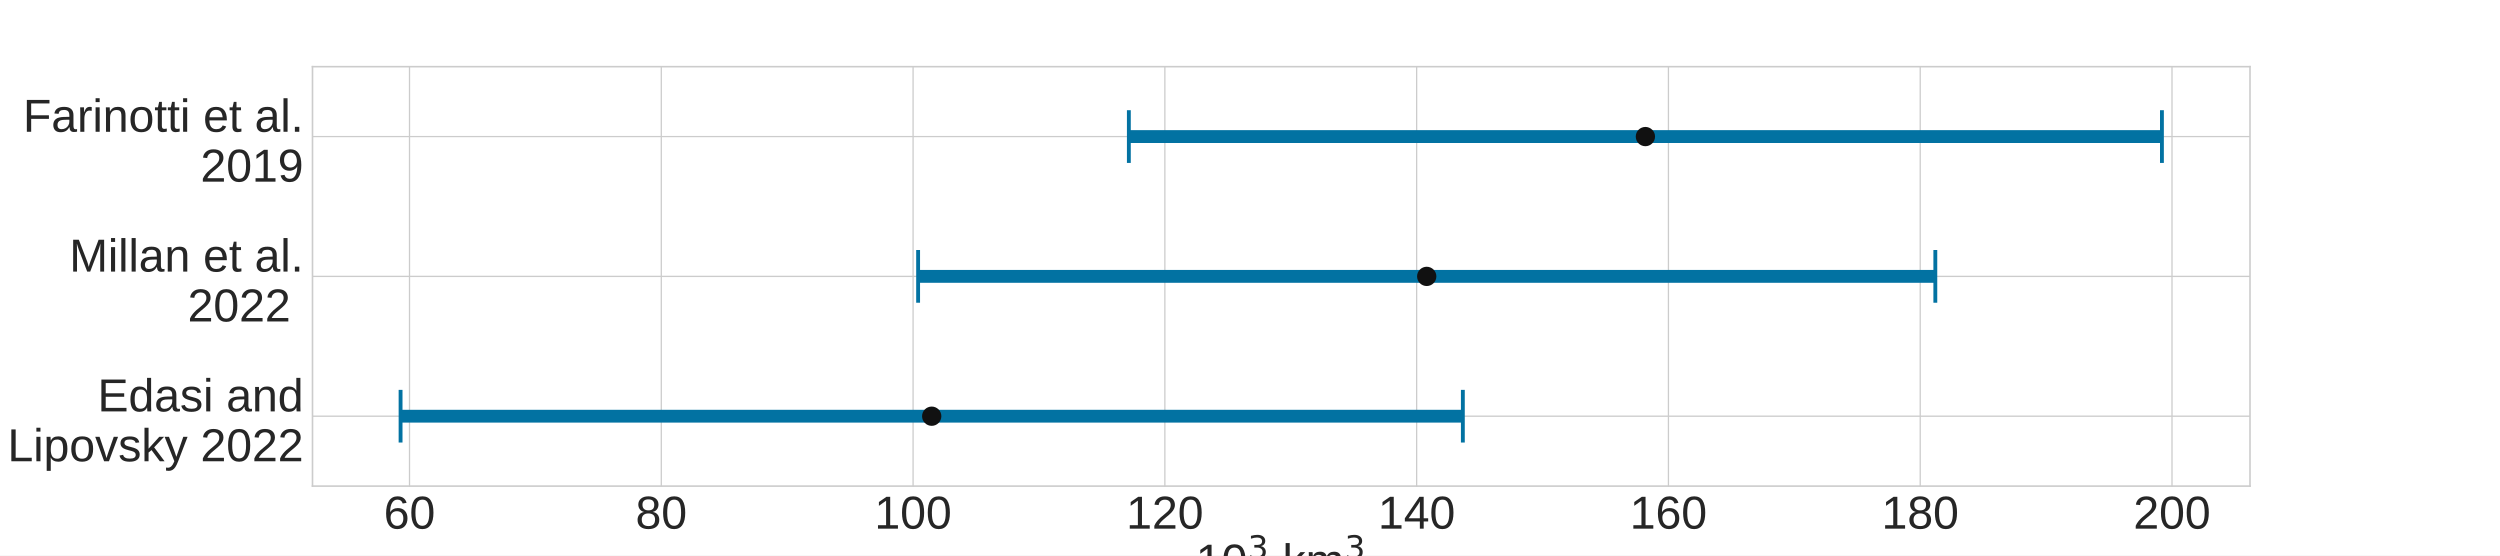
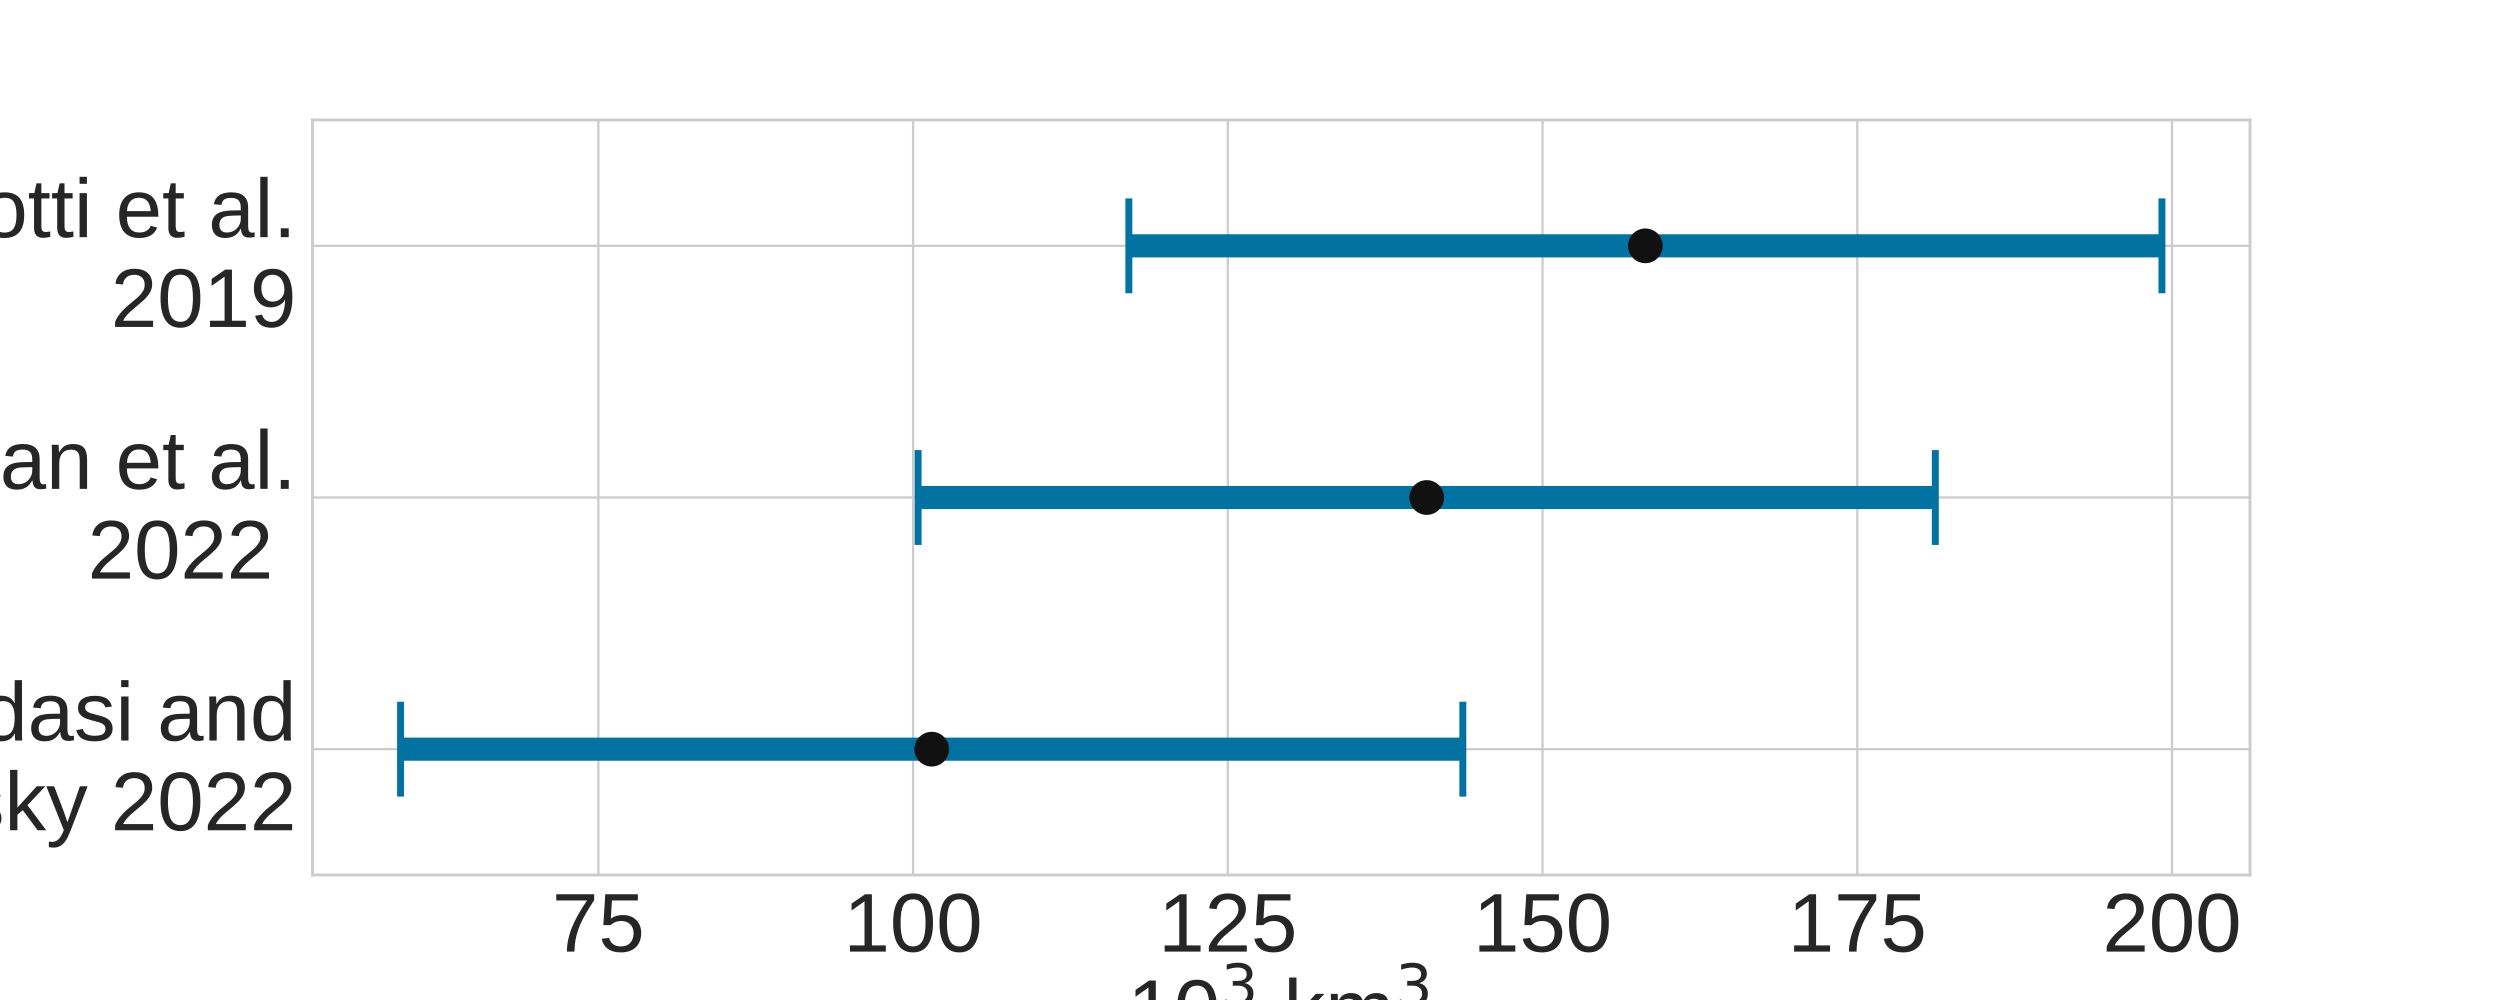
- <svg xmlns="http://www.w3.org/2000/svg" xmlns:xlink="http://www.w3.org/1999/xlink" width="1944pt" height="432pt" viewBox="0 0 1944 432" version="1.1">
+ <svg xmlns="http://www.w3.org/2000/svg" xmlns:xlink="http://www.w3.org/1999/xlink" width="1080pt" height="432pt" viewBox="0 0 1080 432" version="1.1">
  <defs>
    <style type="text/css">*{stroke-linejoin: round; stroke-linecap: butt}</style>
  </defs>
  <g id="figure_1">
    <g id="patch_1">
-       <path d="M 0 432  L 1944 432  L 1944 0  L 0 0  z " style="fill: #ffffff" />
+       <path d="M 0 432  L 1080 432  L 1080 0  L 0 0  z " style="fill: #ffffff" />
    </g>
    <g id="axes_1">
      <g id="patch_2">
-         <path d="M 243 378  L 1749.6 378  L 1749.6 51.84  L 243 51.84  z " style="fill: #ffffff" />
+         <path d="M 135 378  L 972 378  L 972 51.84  L 135 51.84  z " style="fill: #ffffff" />
      </g>
      <g id="matplotlib.axis_1">
        <g id="xtick_1">
          <g id="line2d_1">
-             <path d="M 318.432 378  L 318.432 51.84  " clip-path="url(#pf475fc55bb)" style="fill: none; stroke: #cccccc; stroke-linecap: round" />
+             <path d="M 258.485 378  L 258.485 51.84  " clip-path="url(#pfd07f7685f)" style="fill: none; stroke: #cccccc; stroke-linecap: round" />
          </g>
          <g id="line2d_2" />
          <g id="text_1">
-             <g style="fill: #262626" transform="translate(298.4129 411.0888)scale(0.36 -0.36)">
-               <defs>
-                 <path id="LiberationSans-36" d="M 3278 1441  Q 3278 744 2900 340  Q 2522 -63 1856 -63  Q 1113 -63 719 490  Q 325 1044 325 2100  Q 325 3244 734 3856  Q 1144 4469 1900 4469  Q 2897 4469 3156 3572  L 2619 3475  Q 2453 4013 1894 4013  Q 1413 4013 1148 3564  Q 884 3116 884 2266  Q 1038 2550 1316 2698  Q 1594 2847 1953 2847  Q 2563 2847 2920 2465  Q 3278 2084 3278 1441  z M 2706 1416  Q 2706 1894 2472 2153  Q 2238 2413 1819 2413  Q 1425 2413 1183 2183  Q 941 1953 941 1550  Q 941 1041 1192 716  Q 1444 391 1838 391  Q 2244 391 2475 664  Q 2706 938 2706 1416  z " transform="scale(0.015625)" />
-                 <path id="LiberationSans-30" d="M 3309 2203  Q 3309 1100 2920 518  Q 2531 -63 1772 -63  Q 1013 -63 631 515  Q 250 1094 250 2203  Q 250 3338 620 3903  Q 991 4469 1791 4469  Q 2569 4469 2939 3897  Q 3309 3325 3309 2203  z M 2738 2203  Q 2738 3156 2517 3584  Q 2297 4013 1791 4013  Q 1272 4013 1045 3591  Q 819 3169 819 2203  Q 819 1266 1048 831  Q 1278 397 1778 397  Q 2275 397 2506 840  Q 2738 1284 2738 2203  z " transform="scale(0.015625)" />
-               </defs>
-               <use xlink:href="#LiberationSans-36" />
-               <use xlink:href="#LiberationSans-30" x="55.615" />
+             <g style="fill: #262626" transform="translate(238.4659 411.0888)scale(0.36 -0.36)">
+               <defs>
+                 <path id="LiberationSans-37" d="M 3238 3947  Q 2563 2916 2284 2331  Q 2006 1747 1867 1178  Q 1728 609 1728 0  L 1141 0  Q 1141 844 1498 1776  Q 1856 2709 2694 3925  L 328 3925  L 328 4403  L 3238 4403  L 3238 3947  z " transform="scale(0.015625)" />
+                 <path id="LiberationSans-35" d="M 3291 1434  Q 3291 738 2877 337  Q 2463 -63 1728 -63  Q 1113 -63 734 206  Q 356 475 256 984  L 825 1050  Q 1003 397 1741 397  Q 2194 397 2450 670  Q 2706 944 2706 1422  Q 2706 1838 2448 2094  Q 2191 2350 1753 2350  Q 1525 2350 1328 2278  Q 1131 2206 934 2034  L 384 2034  L 531 4403  L 3034 4403  L 3034 3925  L 1044 3925  L 959 2528  Q 1325 2809 1869 2809  Q 2519 2809 2905 2428  Q 3291 2047 3291 1434  z " transform="scale(0.015625)" />
+               </defs>
+               <use xlink:href="#LiberationSans-37" />
+               <use xlink:href="#LiberationSans-35" x="55.615" />
            </g>
          </g>
        </g>
        <g id="xtick_2">
          <g id="line2d_3">
-             <path d="M 514.221 378  L 514.221 51.84  " clip-path="url(#pf475fc55bb)" style="fill: none; stroke: #cccccc; stroke-linecap: round" />
+             <path d="M 394.449 378  L 394.449 51.84  " clip-path="url(#pfd07f7685f)" style="fill: none; stroke: #cccccc; stroke-linecap: round" />
          </g>
          <g id="line2d_4" />
          <g id="text_2">
-             <g style="fill: #262626" transform="translate(494.2011 411.0888)scale(0.36 -0.36)">
-               <defs>
-                 <path id="LiberationSans-38" d="M 3281 1228  Q 3281 619 2893 278  Q 2506 -63 1781 -63  Q 1075 -63 676 271  Q 278 606 278 1222  Q 278 1653 525 1947  Q 772 2241 1156 2303  L 1156 2316  Q 797 2400 589 2681  Q 381 2963 381 3341  Q 381 3844 757 4156  Q 1134 4469 1769 4469  Q 2419 4469 2795 4162  Q 3172 3856 3172 3334  Q 3172 2956 2962 2675  Q 2753 2394 2391 2322  L 2391 2309  Q 2813 2241 3047 1952  Q 3281 1663 3281 1228  z M 2588 3303  Q 2588 4050 1769 4050  Q 1372 4050 1164 3862  Q 956 3675 956 3303  Q 956 2925 1170 2726  Q 1384 2528 1775 2528  Q 2172 2528 2380 2711  Q 2588 2894 2588 3303  z M 2697 1281  Q 2697 1691 2453 1898  Q 2209 2106 1769 2106  Q 1341 2106 1100 1882  Q 859 1659 859 1269  Q 859 359 1788 359  Q 2247 359 2472 579  Q 2697 800 2697 1281  z " transform="scale(0.015625)" />
-               </defs>
-               <use xlink:href="#LiberationSans-38" />
-               <use xlink:href="#LiberationSans-30" x="55.615" />
+             <g style="fill: #262626" transform="translate(364.4202 411.0888)scale(0.36 -0.36)">
+               <defs>
+                 <path id="LiberationSans-31" d="M 488 0  L 488 478  L 1609 478  L 1609 3866  L 616 3156  L 616 3688  L 1656 4403  L 2175 4403  L 2175 478  L 3247 478  L 3247 0  L 488 0  z " transform="scale(0.015625)" />
+                 <path id="LiberationSans-30" d="M 3309 2203  Q 3309 1100 2920 518  Q 2531 -63 1772 -63  Q 1013 -63 631 515  Q 250 1094 250 2203  Q 250 3338 620 3903  Q 991 4469 1791 4469  Q 2569 4469 2939 3897  Q 3309 3325 3309 2203  z M 2738 2203  Q 2738 3156 2517 3584  Q 2297 4013 1791 4013  Q 1272 4013 1045 3591  Q 819 3169 819 2203  Q 819 1266 1048 831  Q 1278 397 1778 397  Q 2275 397 2506 840  Q 2738 1284 2738 2203  z " transform="scale(0.015625)" />
+               </defs>
+               <use xlink:href="#LiberationSans-31" />
+               <use xlink:href="#LiberationSans-30" x="55.615" />
+               <use xlink:href="#LiberationSans-30" x="111.23" />
            </g>
          </g>
        </g>
        <g id="xtick_3">
          <g id="line2d_5">
-             <path d="M 710.009 378  L 710.009 51.84  " clip-path="url(#pf475fc55bb)" style="fill: none; stroke: #cccccc; stroke-linecap: round" />
+             <path d="M 530.413 378  L 530.413 51.84  " clip-path="url(#pfd07f7685f)" style="fill: none; stroke: #cccccc; stroke-linecap: round" />
          </g>
          <g id="line2d_6" />
          <g id="text_3">
-             <g style="fill: #262626" transform="translate(679.9796 411.0888)scale(0.36 -0.36)">
-               <defs>
-                 <path id="LiberationSans-31" d="M 488 0  L 488 478  L 1609 478  L 1609 3866  L 616 3156  L 616 3688  L 1656 4403  L 2175 4403  L 2175 478  L 3247 478  L 3247 0  L 488 0  z " transform="scale(0.015625)" />
-               </defs>
-               <use xlink:href="#LiberationSans-31" />
-               <use xlink:href="#LiberationSans-30" x="55.615" />
-               <use xlink:href="#LiberationSans-30" x="111.23" />
+             <g style="fill: #262626" transform="translate(500.3842 411.0888)scale(0.36 -0.36)">
+               <defs>
+                 <path id="LiberationSans-32" d="M 322 0  L 322 397  Q 481 763 711 1042  Q 941 1322 1194 1548  Q 1447 1775 1695 1969  Q 1944 2163 2144 2356  Q 2344 2550 2467 2762  Q 2591 2975 2591 3244  Q 2591 3606 2378 3806  Q 2166 4006 1788 4006  Q 1428 4006 1195 3811  Q 963 3616 922 3263  L 347 3316  Q 409 3844 795 4156  Q 1181 4469 1788 4469  Q 2453 4469 2811 4155  Q 3169 3841 3169 3263  Q 3169 3006 3051 2753  Q 2934 2500 2703 2247  Q 2472 1994 1819 1463  Q 1459 1169 1246 933  Q 1034 697 941 478  L 3238 478  L 3238 0  L 322 0  z " transform="scale(0.015625)" />
+               </defs>
+               <use xlink:href="#LiberationSans-31" />
+               <use xlink:href="#LiberationSans-32" x="55.615" />
+               <use xlink:href="#LiberationSans-35" x="111.23" />
            </g>
          </g>
        </g>
        <g id="xtick_4">
          <g id="line2d_7">
-             <path d="M 905.797 378  L 905.797 51.84  " clip-path="url(#pf475fc55bb)" style="fill: none; stroke: #cccccc; stroke-linecap: round" />
+             <path d="M 666.377 378  L 666.377 51.84  " clip-path="url(#pfd07f7685f)" style="fill: none; stroke: #cccccc; stroke-linecap: round" />
          </g>
          <g id="line2d_8" />
          <g id="text_4">
-             <g style="fill: #262626" transform="translate(875.7678 411.0888)scale(0.36 -0.36)">
-               <defs>
-                 <path id="LiberationSans-32" d="M 322 0  L 322 397  Q 481 763 711 1042  Q 941 1322 1194 1548  Q 1447 1775 1695 1969  Q 1944 2163 2144 2356  Q 2344 2550 2467 2762  Q 2591 2975 2591 3244  Q 2591 3606 2378 3806  Q 2166 4006 1788 4006  Q 1428 4006 1195 3811  Q 963 3616 922 3263  L 347 3316  Q 409 3844 795 4156  Q 1181 4469 1788 4469  Q 2453 4469 2811 4155  Q 3169 3841 3169 3263  Q 3169 3006 3051 2753  Q 2934 2500 2703 2247  Q 2472 1994 1819 1463  Q 1459 1169 1246 933  Q 1034 697 941 478  L 3238 478  L 3238 0  L 322 0  z " transform="scale(0.015625)" />
-               </defs>
-               <use xlink:href="#LiberationSans-31" />
-               <use xlink:href="#LiberationSans-32" x="55.615" />
+             <g style="fill: #262626" transform="translate(636.3483 411.0888)scale(0.36 -0.36)">
+               <use xlink:href="#LiberationSans-31" />
+               <use xlink:href="#LiberationSans-35" x="55.615" />
              <use xlink:href="#LiberationSans-30" x="111.23" />
            </g>
          </g>
        </g>
        <g id="xtick_5">
          <g id="line2d_9">
-             <path d="M 1101.585 378  L 1101.585 51.84  " clip-path="url(#pf475fc55bb)" style="fill: none; stroke: #cccccc; stroke-linecap: round" />
+             <path d="M 802.341 378  L 802.341 51.84  " clip-path="url(#pfd07f7685f)" style="fill: none; stroke: #cccccc; stroke-linecap: round" />
          </g>
          <g id="line2d_10" />
          <g id="text_5">
-             <g style="fill: #262626" transform="translate(1071.556 411.0888)scale(0.36 -0.36)">
-               <defs>
-                 <path id="LiberationSans-34" d="M 2753 997  L 2753 0  L 2222 0  L 2222 997  L 147 997  L 147 1434  L 2163 4403  L 2753 4403  L 2753 1441  L 3372 1441  L 3372 997  L 2753 997  z M 2222 3769  Q 2216 3750 2134 3603  Q 2053 3456 2013 3397  L 884 1734  L 716 1503  L 666 1441  L 2222 1441  L 2222 3769  z " transform="scale(0.015625)" />
-               </defs>
-               <use xlink:href="#LiberationSans-31" />
-               <use xlink:href="#LiberationSans-34" x="55.615" />
-               <use xlink:href="#LiberationSans-30" x="111.23" />
+             <g style="fill: #262626" transform="translate(772.3123 411.0888)scale(0.36 -0.36)">
+               <use xlink:href="#LiberationSans-31" />
+               <use xlink:href="#LiberationSans-37" x="55.615" />
+               <use xlink:href="#LiberationSans-35" x="111.23" />
            </g>
          </g>
        </g>
        <g id="xtick_6">
          <g id="line2d_11">
-             <path d="M 1297.373 378  L 1297.373 51.84  " clip-path="url(#pf475fc55bb)" style="fill: none; stroke: #cccccc; stroke-linecap: round" />
+             <path d="M 938.305 378  L 938.305 51.84  " clip-path="url(#pfd07f7685f)" style="fill: none; stroke: #cccccc; stroke-linecap: round" />
          </g>
          <g id="line2d_12" />
          <g id="text_6">
-             <g style="fill: #262626" transform="translate(1267.344 411.0888)scale(0.36 -0.36)">
-               <use xlink:href="#LiberationSans-31" />
-               <use xlink:href="#LiberationSans-36" x="55.615" />
+             <g style="fill: #262626" transform="translate(908.2763 411.0888)scale(0.36 -0.36)">
+               <use xlink:href="#LiberationSans-32" />
+               <use xlink:href="#LiberationSans-30" x="55.615" />
              <use xlink:href="#LiberationSans-30" x="111.23" />
            </g>
          </g>
        </g>
-         <g id="xtick_7">
-           <g id="line2d_13">
-             <path d="M 1493.162 378  L 1493.162 51.84  " clip-path="url(#pf475fc55bb)" style="fill: none; stroke: #cccccc; stroke-linecap: round" />
-           </g>
-           <g id="line2d_14" />
-           <g id="text_7">
-             <g style="fill: #262626" transform="translate(1463.132 411.0888)scale(0.36 -0.36)">
-               <use xlink:href="#LiberationSans-31" />
-               <use xlink:href="#LiberationSans-38" x="55.615" />
-               <use xlink:href="#LiberationSans-30" x="111.23" />
-             </g>
-           </g>
-         </g>
-         <g id="xtick_8">
-           <g id="line2d_15">
-             <path d="M 1688.95 378  L 1688.95 51.84  " clip-path="url(#pf475fc55bb)" style="fill: none; stroke: #cccccc; stroke-linecap: round" />
-           </g>
-           <g id="line2d_16" />
-           <g id="text_8">
-             <g style="fill: #262626" transform="translate(1658.921 411.0888)scale(0.36 -0.36)">
-               <use xlink:href="#LiberationSans-32" />
-               <use xlink:href="#LiberationSans-30" x="55.615" />
-               <use xlink:href="#LiberationSans-30" x="111.23" />
-             </g>
-           </g>
-         </g>
-         <g id="text_9">
-           <g style="fill: #262626" transform="translate(929.88 448.6475)scale(0.36 -0.36)">
+         <g id="text_7">
+           <g style="fill: #262626" transform="translate(487.08 448.6475)scale(0.36 -0.36)">
            <defs>
              <path id="DejaVuSans-33" d="M 2597 2516  Q 3050 2419 3304 2112  Q 3559 1806 3559 1356  Q 3559 666 3084 287  Q 2609 -91 1734 -91  Q 1441 -91 1130 -33  Q 819 25 488 141  L 488 750  Q 750 597 1062 519  Q 1375 441 1716 441  Q 2309 441 2620 675  Q 2931 909 2931 1356  Q 2931 1769 2642 2001  Q 2353 2234 1838 2234  L 1294 2234  L 1294 2753  L 1863 2753  Q 2328 2753 2575 2939  Q 2822 3125 2822 3475  Q 2822 3834 2567 4026  Q 2313 4219 1838 4219  Q 1578 4219 1281 4162  Q 984 4106 628 3988  L 628 4550  Q 988 4650 1302 4700  Q 1616 4750 1894 4750  Q 2613 4750 3031 4423  Q 3450 4097 3450 3541  Q 3450 3153 3228 2886  Q 3006 2619 2597 2516  z " transform="scale(0.015625)" />
              <path id="LiberationSans-20" transform="scale(0.015625)" />
              <path id="LiberationSans-6b" d="M 2550 0  L 1406 1544  L 994 1203  L 994 0  L 431 0  L 431 4638  L 994 4638  L 994 1741  L 2478 3381  L 3138 3381  L 1766 1928  L 3209 0  L 2550 0  z " transform="scale(0.015625)" />
              <path id="LiberationSans-6d" d="M 2400 0  L 2400 2144  Q 2400 2634 2265 2821  Q 2131 3009 1781 3009  Q 1422 3009 1212 2734  Q 1003 2459 1003 1959  L 1003 0  L 444 0  L 444 2659  Q 444 3250 425 3381  L 956 3381  Q 959 3366 962 3297  Q 966 3228 970 3139  Q 975 3050 981 2803  L 991 2803  Q 1172 3163 1406 3303  Q 1641 3444 1978 3444  Q 2363 3444 2586 3291  Q 2809 3138 2897 2803  L 2906 2803  Q 3081 3144 3329 3294  Q 3578 3444 3931 3444  Q 4444 3444 4676 3166  Q 4909 2888 4909 2253  L 4909 0  L 4353 0  L 4353 2144  Q 4353 2634 4218 2821  Q 4084 3009 3734 3009  Q 3366 3009 3161 2736  Q 2956 2463 2956 1959  L 2956 0  L 2400 0  z " transform="scale(0.015625)" />
            </defs>
            <use xlink:href="#LiberationSans-31" transform="translate(0 0.765625)" />
            <use xlink:href="#LiberationSans-30" transform="translate(55.61523 0.765625)" />
            <use xlink:href="#DejaVuSans-33" transform="translate(112.1875 39.04688)scale(0.7)" />
            <use xlink:href="#LiberationSans-20" transform="translate(159.458 0.765625)" />
            <use xlink:href="#LiberationSans-6b" transform="translate(187.2412 0.765625)" />
            <use xlink:href="#LiberationSans-6d" transform="translate(237.2412 0.765625)" />
            <use xlink:href="#DejaVuSans-33" transform="translate(321.499 39.04688)scale(0.7)" />
          </g>
        </g>
      </g>
      <g id="matplotlib.axis_2">
        <g id="ytick_1">
-           <g id="line2d_17">
-             <path d="M 243 323.64  L 1749.6 323.64  " clip-path="url(#pf475fc55bb)" style="fill: none; stroke: #cccccc; stroke-linecap: round" />
-           </g>
-           <g id="line2d_18" />
-           <g id="text_10">
-             <g style="fill: #262626" transform="translate(75.89 319.905)scale(0.36 -0.36)">
+           <g id="line2d_13">
+             <path d="M 135 323.64  L 972 323.64  " clip-path="url(#pfd07f7685f)" style="fill: none; stroke: #cccccc; stroke-linecap: round" />
+           </g>
+           <g id="line2d_14" />
+           <g id="text_8">
+             <g style="fill: #262626" transform="translate(-32.11 319.905)scale(0.36 -0.36)">
              <defs>
                <path id="LiberationSans-45" d="M 525 0  L 525 4403  L 3866 4403  L 3866 3916  L 1122 3916  L 1122 2503  L 3678 2503  L 3678 2022  L 1122 2022  L 1122 488  L 3994 488  L 3994 0  L 525 0  z " transform="scale(0.015625)" />
                <path id="LiberationSans-64" d="M 2566 544  Q 2409 219 2151 78  Q 1894 -63 1513 -63  Q 872 -63 570 368  Q 269 800 269 1675  Q 269 3444 1513 3444  Q 1897 3444 2153 3303  Q 2409 3163 2566 2856  L 2572 2856  L 2566 3234  L 2566 4638  L 3128 4638  L 3128 697  Q 3128 169 3147 0  L 2609 0  Q 2600 50 2589 231  Q 2578 413 2578 544  L 2566 544  z M 859 1694  Q 859 984 1046 678  Q 1234 372 1656 372  Q 2134 372 2350 703  Q 2566 1034 2566 1731  Q 2566 2403 2350 2715  Q 2134 3028 1663 3028  Q 1238 3028 1048 2714  Q 859 2400 859 1694  z " transform="scale(0.015625)" />
                <path id="LiberationSans-61" d="M 1294 -63  Q 784 -63 528 206  Q 272 475 272 944  Q 272 1469 617 1750  Q 963 2031 1731 2050  L 2491 2063  L 2491 2247  Q 2491 2659 2316 2837  Q 2141 3016 1766 3016  Q 1388 3016 1216 2887  Q 1044 2759 1009 2478  L 422 2531  Q 566 3444 1778 3444  Q 2416 3444 2737 3151  Q 3059 2859 3059 2306  L 3059 850  Q 3059 600 3125 473  Q 3191 347 3375 347  Q 3456 347 3559 369  L 3559 19  Q 3347 -31 3125 -31  Q 2813 -31 2670 133  Q 2528 297 2509 647  L 2491 647  Q 2275 259 1989 98  Q 1703 -63 1294 -63  z M 1422 359  Q 1731 359 1972 500  Q 2213 641 2352 886  Q 2491 1131 2491 1391  L 2491 1669  L 1875 1656  Q 1478 1650 1273 1575  Q 1069 1500 959 1344  Q 850 1188 850 934  Q 850 659 998 509  Q 1147 359 1422 359  z " transform="scale(0.015625)" />
                <path id="LiberationSans-73" d="M 2969 934  Q 2969 456 2608 196  Q 2247 -63 1597 -63  Q 966 -63 623 145  Q 281 353 178 794  L 675 891  Q 747 619 972 492  Q 1197 366 1597 366  Q 2025 366 2223 497  Q 2422 628 2422 891  Q 2422 1091 2284 1216  Q 2147 1341 1841 1422  L 1438 1528  Q 953 1653 748 1773  Q 544 1894 428 2066  Q 313 2238 313 2488  Q 313 2950 642 3192  Q 972 3434 1603 3434  Q 2163 3434 2492 3237  Q 2822 3041 2909 2606  L 2403 2544  Q 2356 2769 2151 2889  Q 1947 3009 1603 3009  Q 1222 3009 1040 2893  Q 859 2778 859 2544  Q 859 2400 934 2306  Q 1009 2213 1156 2147  Q 1303 2081 1775 1966  Q 2222 1853 2419 1758  Q 2616 1663 2730 1547  Q 2844 1431 2906 1279  Q 2969 1128 2969 934  z " transform="scale(0.015625)" />
                <path id="LiberationSans-69" d="M 428 4100  L 428 4638  L 991 4638  L 991 4100  L 428 4100  z M 428 0  L 428 3381  L 991 3381  L 991 0  L 428 0  z " transform="scale(0.015625)" />
                <path id="LiberationSans-6e" d="M 2578 0  L 2578 2144  Q 2578 2478 2512 2662  Q 2447 2847 2303 2928  Q 2159 3009 1881 3009  Q 1475 3009 1240 2731  Q 1006 2453 1006 1959  L 1006 0  L 444 0  L 444 2659  Q 444 3250 425 3381  L 956 3381  Q 959 3366 962 3297  Q 966 3228 970 3139  Q 975 3050 981 2803  L 991 2803  Q 1184 3153 1439 3298  Q 1694 3444 2072 3444  Q 2628 3444 2886 3167  Q 3144 2891 3144 2253  L 3144 0  L 2578 0  z " transform="scale(0.015625)" />
              </defs>
              <use xlink:href="#LiberationSans-45" />
              <use xlink:href="#LiberationSans-64" x="66.699" />
              <use xlink:href="#LiberationSans-61" x="122.314" />
              <use xlink:href="#LiberationSans-73" x="177.93" />
              <use xlink:href="#LiberationSans-69" x="227.93" />
              <use xlink:href="#LiberationSans-20" x="250.146" />
              <use xlink:href="#LiberationSans-61" x="277.93" />
              <use xlink:href="#LiberationSans-6e" x="333.545" />
              <use xlink:href="#LiberationSans-64" x="389.16" />
            </g>
-             <g style="fill: #262626" transform="translate(5.864375 358.6815)scale(0.36 -0.36)">
+             <g style="fill: #262626" transform="translate(-102.1356 358.6815)scale(0.36 -0.36)">
              <defs>
                <path id="LiberationSans-4c" d="M 525 0  L 525 4403  L 1122 4403  L 1122 488  L 3347 488  L 3347 0  L 525 0  z " transform="scale(0.015625)" />
                <path id="LiberationSans-70" d="M 3291 1706  Q 3291 -63 2047 -63  Q 1266 -63 997 525  L 981 525  Q 994 500 994 -6  L 994 -1328  L 431 -1328  L 431 2691  Q 431 3213 413 3381  L 956 3381  Q 959 3369 965 3292  Q 972 3216 980 3056  Q 988 2897 988 2838  L 1000 2838  Q 1150 3150 1397 3295  Q 1644 3441 2047 3441  Q 2672 3441 2981 3022  Q 3291 2603 3291 1706  z M 2700 1694  Q 2700 2400 2509 2703  Q 2319 3006 1903 3006  Q 1569 3006 1380 2865  Q 1191 2725 1092 2426  Q 994 2128 994 1650  Q 994 984 1206 668  Q 1419 353 1897 353  Q 2316 353 2508 661  Q 2700 969 2700 1694  z " transform="scale(0.015625)" />
                <path id="LiberationSans-6f" d="M 3291 1694  Q 3291 806 2900 371  Q 2509 -63 1766 -63  Q 1025 -63 647 389  Q 269 841 269 1694  Q 269 3444 1784 3444  Q 2559 3444 2925 3017  Q 3291 2591 3291 1694  z M 2700 1694  Q 2700 2394 2492 2711  Q 2284 3028 1794 3028  Q 1300 3028 1079 2704  Q 859 2381 859 1694  Q 859 1025 1076 689  Q 1294 353 1759 353  Q 2266 353 2483 678  Q 2700 1003 2700 1694  z " transform="scale(0.015625)" />
                <path id="LiberationSans-76" d="M 1916 0  L 1250 0  L 22 3381  L 622 3381  L 1366 1181  Q 1406 1056 1581 441  L 1691 806  L 1813 1175  L 2581 3381  L 3178 3381  L 1916 0  z " transform="scale(0.015625)" />
                <path id="LiberationSans-79" d="M 597 -1328  Q 366 -1328 209 -1294  L 209 -872  Q 328 -891 472 -891  Q 997 -891 1303 -119  L 1356 16  L 16 3381  L 616 3381  L 1328 1513  Q 1344 1469 1366 1408  Q 1388 1347 1506 1000  Q 1625 653 1634 613  L 1853 1228  L 2594 3381  L 3188 3381  L 1888 0  Q 1678 -541 1497 -805  Q 1316 -1069 1095 -1198  Q 875 -1328 597 -1328  z " transform="scale(0.015625)" />
              </defs>
              <use xlink:href="#LiberationSans-4c" />
              <use xlink:href="#LiberationSans-69" x="55.615" />
              <use xlink:href="#LiberationSans-70" x="77.832" />
              <use xlink:href="#LiberationSans-6f" x="133.447" />
              <use xlink:href="#LiberationSans-76" x="189.062" />
              <use xlink:href="#LiberationSans-73" x="239.062" />
              <use xlink:href="#LiberationSans-6b" x="289.062" />
              <use xlink:href="#LiberationSans-79" x="339.062" />
              <use xlink:href="#LiberationSans-20" x="389.062" />
              <use xlink:href="#LiberationSans-32" x="416.846" />
              <use xlink:href="#LiberationSans-30" x="472.461" />
              <use xlink:href="#LiberationSans-32" x="528.076" />
              <use xlink:href="#LiberationSans-32" x="583.691" />
            </g>
          </g>
        </g>
        <g id="ytick_2">
-           <g id="line2d_19">
-             <path d="M 243 214.92  L 1749.6 214.92  " clip-path="url(#pf475fc55bb)" style="fill: none; stroke: #cccccc; stroke-linecap: round" />
-           </g>
-           <g id="line2d_20" />
-           <g id="text_11">
-             <g style="fill: #262626" transform="translate(53.93563 211.185)scale(0.36 -0.36)">
+           <g id="line2d_15">
+             <path d="M 135 214.92  L 972 214.92  " clip-path="url(#pfd07f7685f)" style="fill: none; stroke: #cccccc; stroke-linecap: round" />
+           </g>
+           <g id="line2d_16" />
+           <g id="text_9">
+             <g style="fill: #262626" transform="translate(-54.06437 211.185)scale(0.36 -0.36)">
              <defs>
                <path id="LiberationSans-4d" d="M 4269 0  L 4269 2938  Q 4269 3425 4297 3875  Q 4144 3316 4022 3000  L 2884 0  L 2466 0  L 1313 3000  L 1138 3531  L 1034 3875  L 1044 3528  L 1056 2938  L 1056 0  L 525 0  L 525 4403  L 1309 4403  L 2481 1350  Q 2544 1166 2601 955  Q 2659 744 2678 650  Q 2703 775 2783 1029  Q 2863 1284 2891 1350  L 4041 4403  L 4806 4403  L 4806 0  L 4269 0  z " transform="scale(0.015625)" />
                <path id="LiberationSans-6c" d="M 431 0  L 431 4638  L 994 4638  L 994 0  L 431 0  z " transform="scale(0.015625)" />
                <path id="LiberationSans-65" d="M 863 1572  Q 863 991 1103 675  Q 1344 359 1806 359  Q 2172 359 2392 506  Q 2613 653 2691 878  L 3184 738  Q 2881 -63 1806 -63  Q 1056 -63 664 384  Q 272 831 272 1713  Q 272 2550 664 2997  Q 1056 3444 1784 3444  Q 3275 3444 3275 1647  L 3275 1572  L 863 1572  z M 2694 2003  Q 2647 2538 2422 2783  Q 2197 3028 1775 3028  Q 1366 3028 1127 2754  Q 888 2481 869 2003  L 2694 2003  z " transform="scale(0.015625)" />
                <path id="LiberationSans-74" d="M 1731 25  Q 1453 -50 1163 -50  Q 488 -50 488 716  L 488 2972  L 97 2972  L 97 3381  L 509 3381  L 675 4138  L 1050 4138  L 1050 3381  L 1675 3381  L 1675 2972  L 1050 2972  L 1050 838  Q 1050 594 1129 495  Q 1209 397 1406 397  Q 1519 397 1731 441  L 1731 25  z " transform="scale(0.015625)" />
                <path id="LiberationSans-2e" d="M 584 0  L 584 684  L 1194 684  L 1194 0  L 584 0  z " transform="scale(0.015625)" />
              </defs>
              <use xlink:href="#LiberationSans-4d" />
              <use xlink:href="#LiberationSans-69" x="83.301" />
              <use xlink:href="#LiberationSans-6c" x="105.518" />
              <use xlink:href="#LiberationSans-6c" x="127.734" />
              <use xlink:href="#LiberationSans-61" x="149.951" />
              <use xlink:href="#LiberationSans-6e" x="205.566" />
              <use xlink:href="#LiberationSans-20" x="261.182" />
              <use xlink:href="#LiberationSans-65" x="288.965" />
              <use xlink:href="#LiberationSans-74" x="344.58" />
              <use xlink:href="#LiberationSans-20" x="372.363" />
              <use xlink:href="#LiberationSans-61" x="400.146" />
              <use xlink:href="#LiberationSans-6c" x="455.762" />
              <use xlink:href="#LiberationSans-2e" x="477.979" />
            </g>
-             <g style="fill: #262626" transform="translate(145.9212 249.9615)scale(0.36 -0.36)">
+             <g style="fill: #262626" transform="translate(37.92125 249.9615)scale(0.36 -0.36)">
              <use xlink:href="#LiberationSans-32" />
              <use xlink:href="#LiberationSans-30" x="55.615" />
              <use xlink:href="#LiberationSans-32" x="111.23" />
              <use xlink:href="#LiberationSans-32" x="166.846" />
              <use xlink:href="#LiberationSans-20" x="222.461" />
            </g>
          </g>
        </g>
        <g id="ytick_3">
-           <g id="line2d_21">
-             <path d="M 243 106.2  L 1749.6 106.2  " clip-path="url(#pf475fc55bb)" style="fill: none; stroke: #cccccc; stroke-linecap: round" />
-           </g>
-           <g id="line2d_22" />
-           <g id="text_12">
-             <g style="fill: #262626" transform="translate(17.92438 102.465)scale(0.36 -0.36)">
+           <g id="line2d_17">
+             <path d="M 135 106.2  L 972 106.2  " clip-path="url(#pfd07f7685f)" style="fill: none; stroke: #cccccc; stroke-linecap: round" />
+           </g>
+           <g id="line2d_18" />
+           <g id="text_10">
+             <g style="fill: #262626" transform="translate(-90.07563 102.465)scale(0.36 -0.36)">
              <defs>
                <path id="LiberationSans-46" d="M 1122 3916  L 1122 2278  L 3578 2278  L 3578 1784  L 1122 1784  L 1122 0  L 525 0  L 525 4403  L 3653 4403  L 3653 3916  L 1122 3916  z " transform="scale(0.015625)" />
                <path id="LiberationSans-72" d="M 444 0  L 444 2594  Q 444 2950 425 3381  L 956 3381  Q 981 2806 981 2691  L 994 2691  Q 1128 3125 1303 3284  Q 1478 3444 1797 3444  Q 1909 3444 2025 3413  L 2025 2897  Q 1913 2928 1725 2928  Q 1375 2928 1190 2626  Q 1006 2325 1006 1763  L 1006 0  L 444 0  z " transform="scale(0.015625)" />
              </defs>
              <use xlink:href="#LiberationSans-46" />
              <use xlink:href="#LiberationSans-61" x="61.084" />
              <use xlink:href="#LiberationSans-72" x="116.699" />
              <use xlink:href="#LiberationSans-69" x="150" />
              <use xlink:href="#LiberationSans-6e" x="172.217" />
              <use xlink:href="#LiberationSans-6f" x="227.832" />
              <use xlink:href="#LiberationSans-74" x="283.447" />
              <use xlink:href="#LiberationSans-74" x="311.23" />
              <use xlink:href="#LiberationSans-69" x="339.014" />
              <use xlink:href="#LiberationSans-20" x="361.23" />
              <use xlink:href="#LiberationSans-65" x="389.014" />
              <use xlink:href="#LiberationSans-74" x="444.629" />
              <use xlink:href="#LiberationSans-20" x="472.412" />
              <use xlink:href="#LiberationSans-61" x="500.195" />
              <use xlink:href="#LiberationSans-6c" x="555.811" />
              <use xlink:href="#LiberationSans-2e" x="578.027" />
            </g>
-             <g style="fill: #262626" transform="translate(155.9225 141.2415)scale(0.36 -0.36)">
+             <g style="fill: #262626" transform="translate(47.9225 141.2415)scale(0.36 -0.36)">
              <defs>
                <path id="LiberationSans-39" d="M 3256 2291  Q 3256 1156 2842 546  Q 2428 -63 1663 -63  Q 1147 -63 836 154  Q 525 372 391 856  L 928 941  Q 1097 391 1672 391  Q 2156 391 2422 841  Q 2688 1291 2700 2125  Q 2575 1844 2272 1673  Q 1969 1503 1606 1503  Q 1013 1503 656 1909  Q 300 2316 300 2988  Q 300 3678 687 4073  Q 1075 4469 1766 4469  Q 2500 4469 2878 3925  Q 3256 3381 3256 2291  z M 2644 2834  Q 2644 3366 2400 3689  Q 2156 4013 1747 4013  Q 1341 4013 1106 3736  Q 872 3459 872 2988  Q 872 2506 1106 2226  Q 1341 1947 1741 1947  Q 1984 1947 2193 2058  Q 2403 2169 2523 2372  Q 2644 2575 2644 2834  z " transform="scale(0.015625)" />
              </defs>
              <use xlink:href="#LiberationSans-32" />
              <use xlink:href="#LiberationSans-30" x="55.615" />
              <use xlink:href="#LiberationSans-31" x="111.23" />
              <use xlink:href="#LiberationSans-39" x="166.846" />
            </g>
          </g>
        </g>
      </g>
      <g id="LineCollection_1">
-         <path d="M 311.482 323.64  L 1137.512 323.64  " clip-path="url(#pf475fc55bb)" style="fill: none; stroke: #0272a2; stroke-width: 10" />
-         <path d="M 713.924 214.92  L 1504.909 214.92  " clip-path="url(#pf475fc55bb)" style="fill: none; stroke: #0272a2; stroke-width: 10" />
-         <path d="M 877.799 106.2  L 1681.118 106.2  " clip-path="url(#pf475fc55bb)" style="fill: none; stroke: #0272a2; stroke-width: 10" />
-       </g>
-       <g id="line2d_23">
+         <path d="M 173.045 323.64  L 631.951 323.64  " clip-path="url(#pfd07f7685f)" style="fill: none; stroke: #0272a2; stroke-width: 10" />
+         <path d="M 396.625 214.92  L 836.06 214.92  " clip-path="url(#pfd07f7685f)" style="fill: none; stroke: #0272a2; stroke-width: 10" />
+         <path d="M 487.666 106.2  L 933.955 106.2  " clip-path="url(#pfd07f7685f)" style="fill: none; stroke: #0272a2; stroke-width: 10" />
+       </g>
+       <g id="line2d_19">
        <defs>
-           <path id="mb1d55c626e" d="M 0 20.5  L 0 -20.5  " style="stroke: #0272a2; stroke-width: 3" />
+           <path id="m3096360b22" d="M 0 20.5  L 0 -20.5  " style="stroke: #0272a2; stroke-width: 3" />
        </defs>
-         <g clip-path="url(#pf475fc55bb)">
-           <use xlink:href="#mb1d55c626e" x="311.482" y="323.64" style="fill: #0272a2; stroke: #0272a2; stroke-width: 3" />
-           <use xlink:href="#mb1d55c626e" x="713.924" y="214.92" style="fill: #0272a2; stroke: #0272a2; stroke-width: 3" />
-           <use xlink:href="#mb1d55c626e" x="877.799" y="106.2" style="fill: #0272a2; stroke: #0272a2; stroke-width: 3" />
-         </g>
-       </g>
-       <g id="line2d_24">
-         <g clip-path="url(#pf475fc55bb)">
-           <use xlink:href="#mb1d55c626e" x="1137.512" y="323.64" style="fill: #0272a2; stroke: #0272a2; stroke-width: 3" />
-           <use xlink:href="#mb1d55c626e" x="1504.909" y="214.92" style="fill: #0272a2; stroke: #0272a2; stroke-width: 3" />
-           <use xlink:href="#mb1d55c626e" x="1681.118" y="106.2" style="fill: #0272a2; stroke: #0272a2; stroke-width: 3" />
-         </g>
-       </g>
-       <g id="line2d_25">
+         <g clip-path="url(#pfd07f7685f)">
+           <use xlink:href="#m3096360b22" x="173.045" y="323.64" style="fill: #0272a2; stroke: #0272a2; stroke-width: 3" />
+           <use xlink:href="#m3096360b22" x="396.625" y="214.92" style="fill: #0272a2; stroke: #0272a2; stroke-width: 3" />
+           <use xlink:href="#m3096360b22" x="487.666" y="106.2" style="fill: #0272a2; stroke: #0272a2; stroke-width: 3" />
+         </g>
+       </g>
+       <g id="line2d_20">
+         <g clip-path="url(#pfd07f7685f)">
+           <use xlink:href="#m3096360b22" x="631.951" y="323.64" style="fill: #0272a2; stroke: #0272a2; stroke-width: 3" />
+           <use xlink:href="#m3096360b22" x="836.06" y="214.92" style="fill: #0272a2; stroke: #0272a2; stroke-width: 3" />
+           <use xlink:href="#m3096360b22" x="933.955" y="106.2" style="fill: #0272a2; stroke: #0272a2; stroke-width: 3" />
+         </g>
+       </g>
+       <g id="line2d_21">
        <defs>
-           <path id="m78d490edd6" d="M 0 7.5  C 1.989 7.5 3.897 6.71 5.303 5.303  C 6.71 3.897 7.5 1.989 7.5 0  C 7.5 -1.989 6.71 -3.897 5.303 -5.303  C 3.897 -6.71 1.989 -7.5 0 -7.5  C -1.989 -7.5 -3.897 -6.71 -5.303 -5.303  C -6.71 -3.897 -7.5 -1.989 -7.5 0  C -7.5 1.989 -6.71 3.897 -5.303 5.303  C -3.897 6.71 -1.989 7.5 0 7.5  z " />
+           <path id="m84e2df4f27" d="M 0 7.5  C 1.989 7.5 3.897 6.71 5.303 5.303  C 6.71 3.897 7.5 1.989 7.5 0  C 7.5 -1.989 6.71 -3.897 5.303 -5.303  C 3.897 -6.71 1.989 -7.5 0 -7.5  C -1.989 -7.5 -3.897 -6.71 -5.303 -5.303  C -6.71 -3.897 -7.5 -1.989 -7.5 0  C -7.5 1.989 -6.71 3.897 -5.303 5.303  C -3.897 6.71 -1.989 7.5 0 7.5  z " />
        </defs>
-         <g clip-path="url(#pf475fc55bb)">
-           <use xlink:href="#m78d490edd6" x="724.497" y="323.64" style="fill: #111111" />
-           <use xlink:href="#m78d490edd6" x="1109.417" y="214.92" style="fill: #111111" />
-           <use xlink:href="#m78d490edd6" x="1279.459" y="106.2" style="fill: #111111" />
+         <g clip-path="url(#pfd07f7685f)">
+           <use xlink:href="#m84e2df4f27" x="402.498" y="323.64" style="fill: #111111" />
+           <use xlink:href="#m84e2df4f27" x="616.343" y="214.92" style="fill: #111111" />
+           <use xlink:href="#m84e2df4f27" x="710.81" y="106.2" style="fill: #111111" />
        </g>
      </g>
      <g id="patch_3">
-         <path d="M 243 378  L 243 51.84  " style="fill: none; stroke: #cccccc; stroke-width: 1.25; stroke-linejoin: miter; stroke-linecap: square" />
+         <path d="M 135 378  L 135 51.84  " style="fill: none; stroke: #cccccc; stroke-width: 1.25; stroke-linejoin: miter; stroke-linecap: square" />
      </g>
      <g id="patch_4">
-         <path d="M 1749.6 378  L 1749.6 51.84  " style="fill: none; stroke: #cccccc; stroke-width: 1.25; stroke-linejoin: miter; stroke-linecap: square" />
+         <path d="M 972 378  L 972 51.84  " style="fill: none; stroke: #cccccc; stroke-width: 1.25; stroke-linejoin: miter; stroke-linecap: square" />
      </g>
      <g id="patch_5">
-         <path d="M 243 378  L 1749.6 378  " style="fill: none; stroke: #cccccc; stroke-width: 1.25; stroke-linejoin: miter; stroke-linecap: square" />
+         <path d="M 135 378  L 972 378  " style="fill: none; stroke: #cccccc; stroke-width: 1.25; stroke-linejoin: miter; stroke-linecap: square" />
      </g>
      <g id="patch_6">
-         <path d="M 243 51.84  L 1749.6 51.84  " style="fill: none; stroke: #cccccc; stroke-width: 1.25; stroke-linejoin: miter; stroke-linecap: square" />
+         <path d="M 135 51.84  L 972 51.84  " style="fill: none; stroke: #cccccc; stroke-width: 1.25; stroke-linejoin: miter; stroke-linecap: square" />
      </g>
    </g>
  </g>
  <defs>
-     <clipPath id="pf475fc55bb">
-       <rect x="243" y="51.84" width="1506.6" height="326.16" />
+     <clipPath id="pfd07f7685f">
+       <rect x="135" y="51.84" width="837" height="326.16" />
    </clipPath>
  </defs>
</svg>
